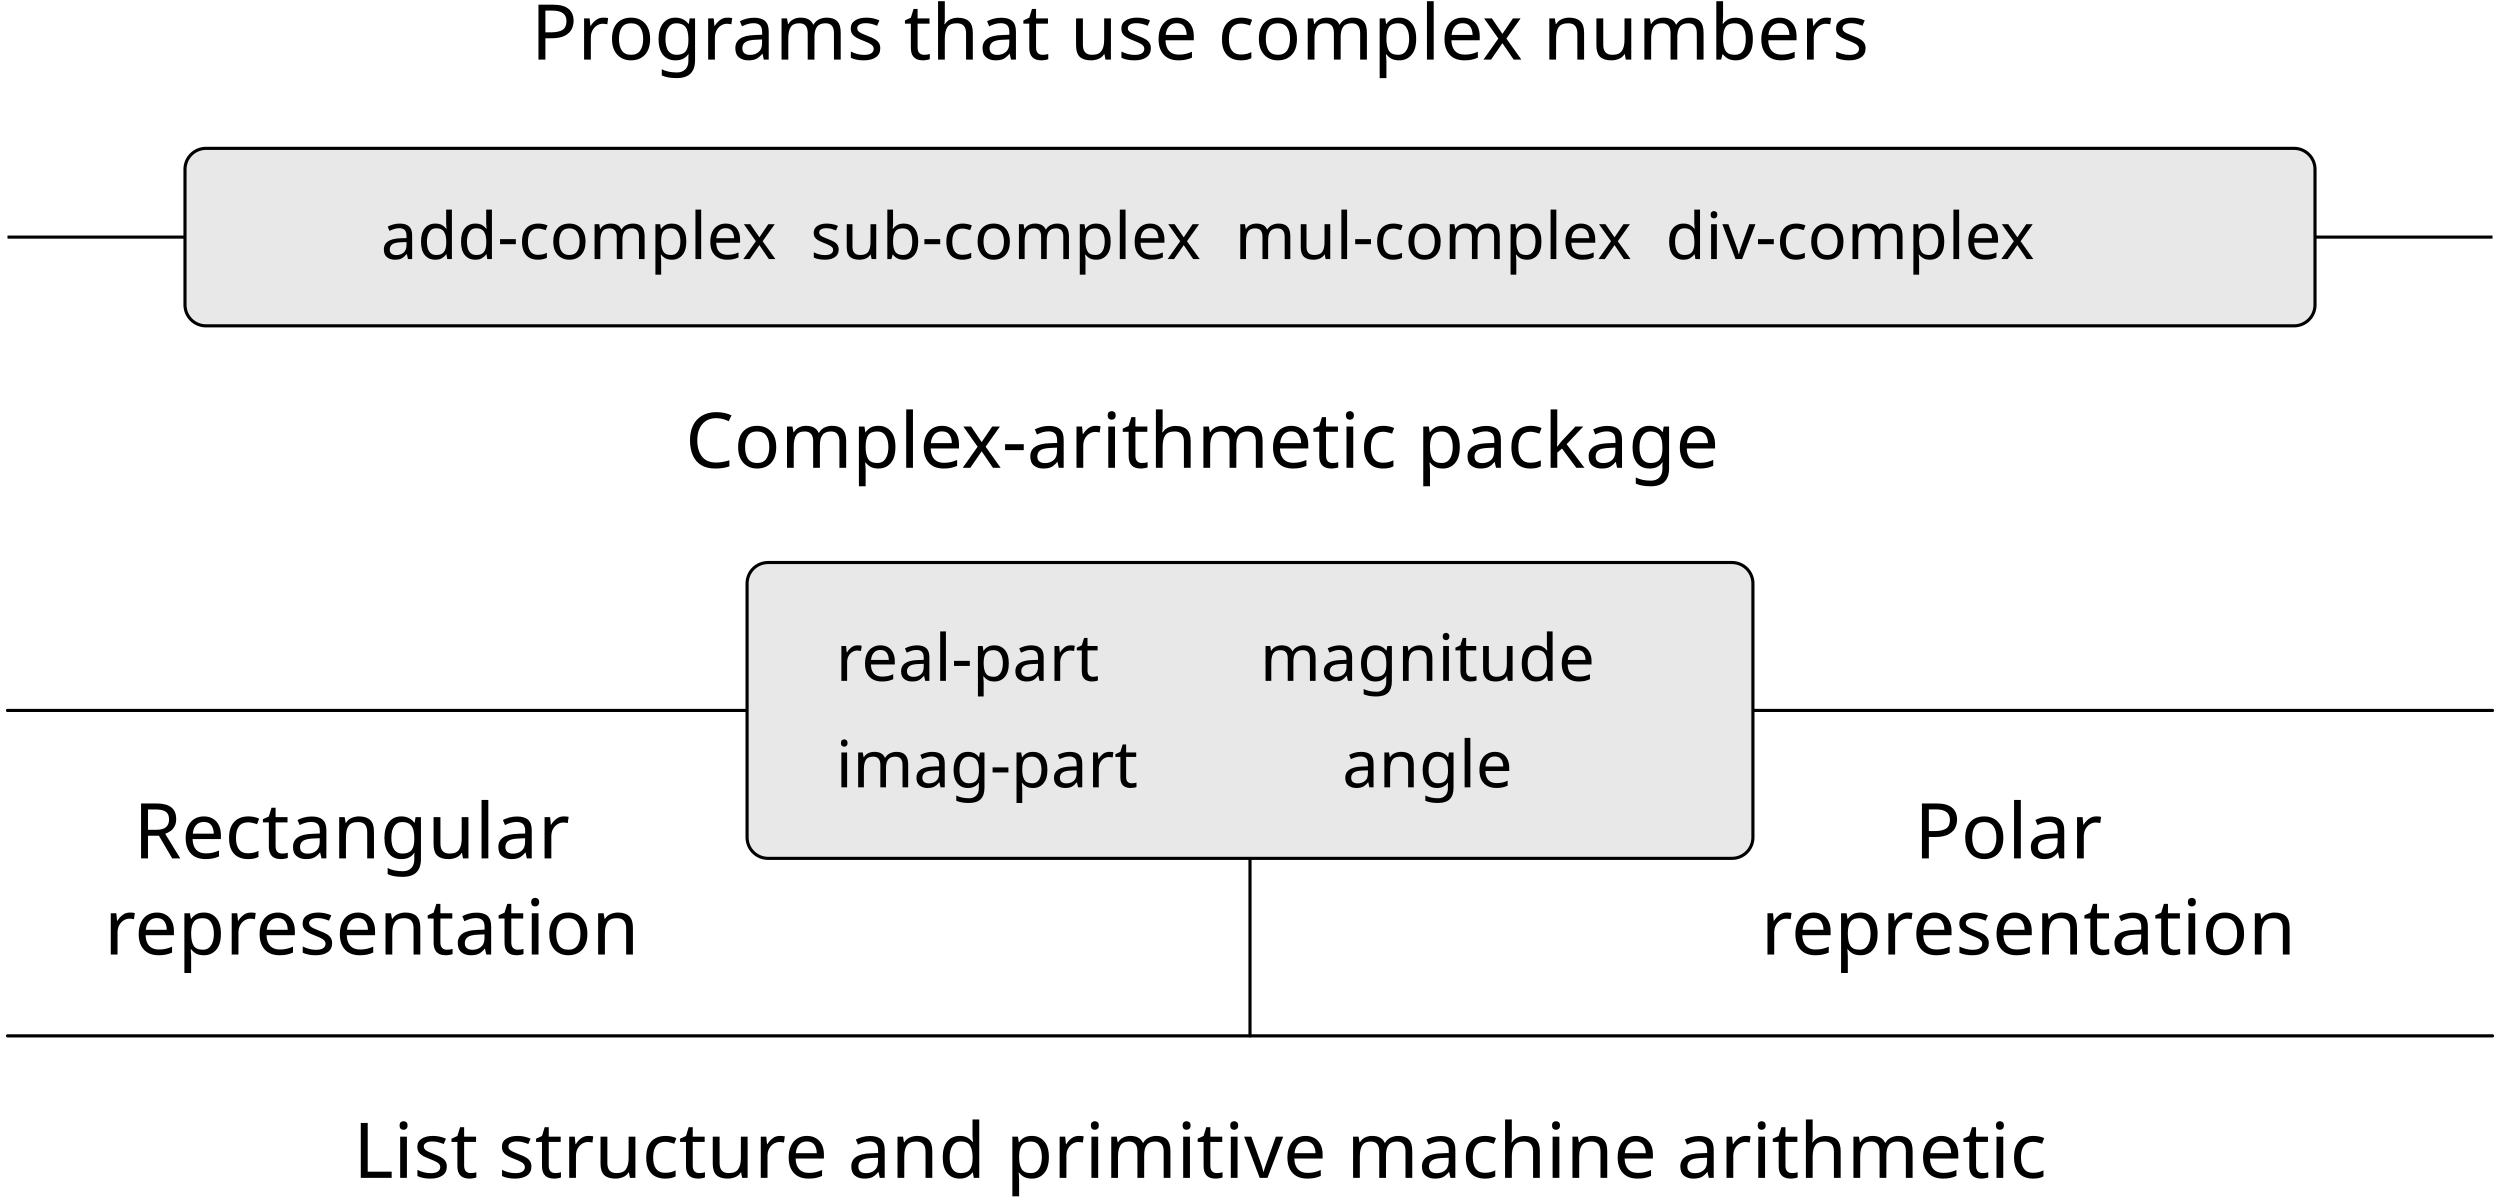
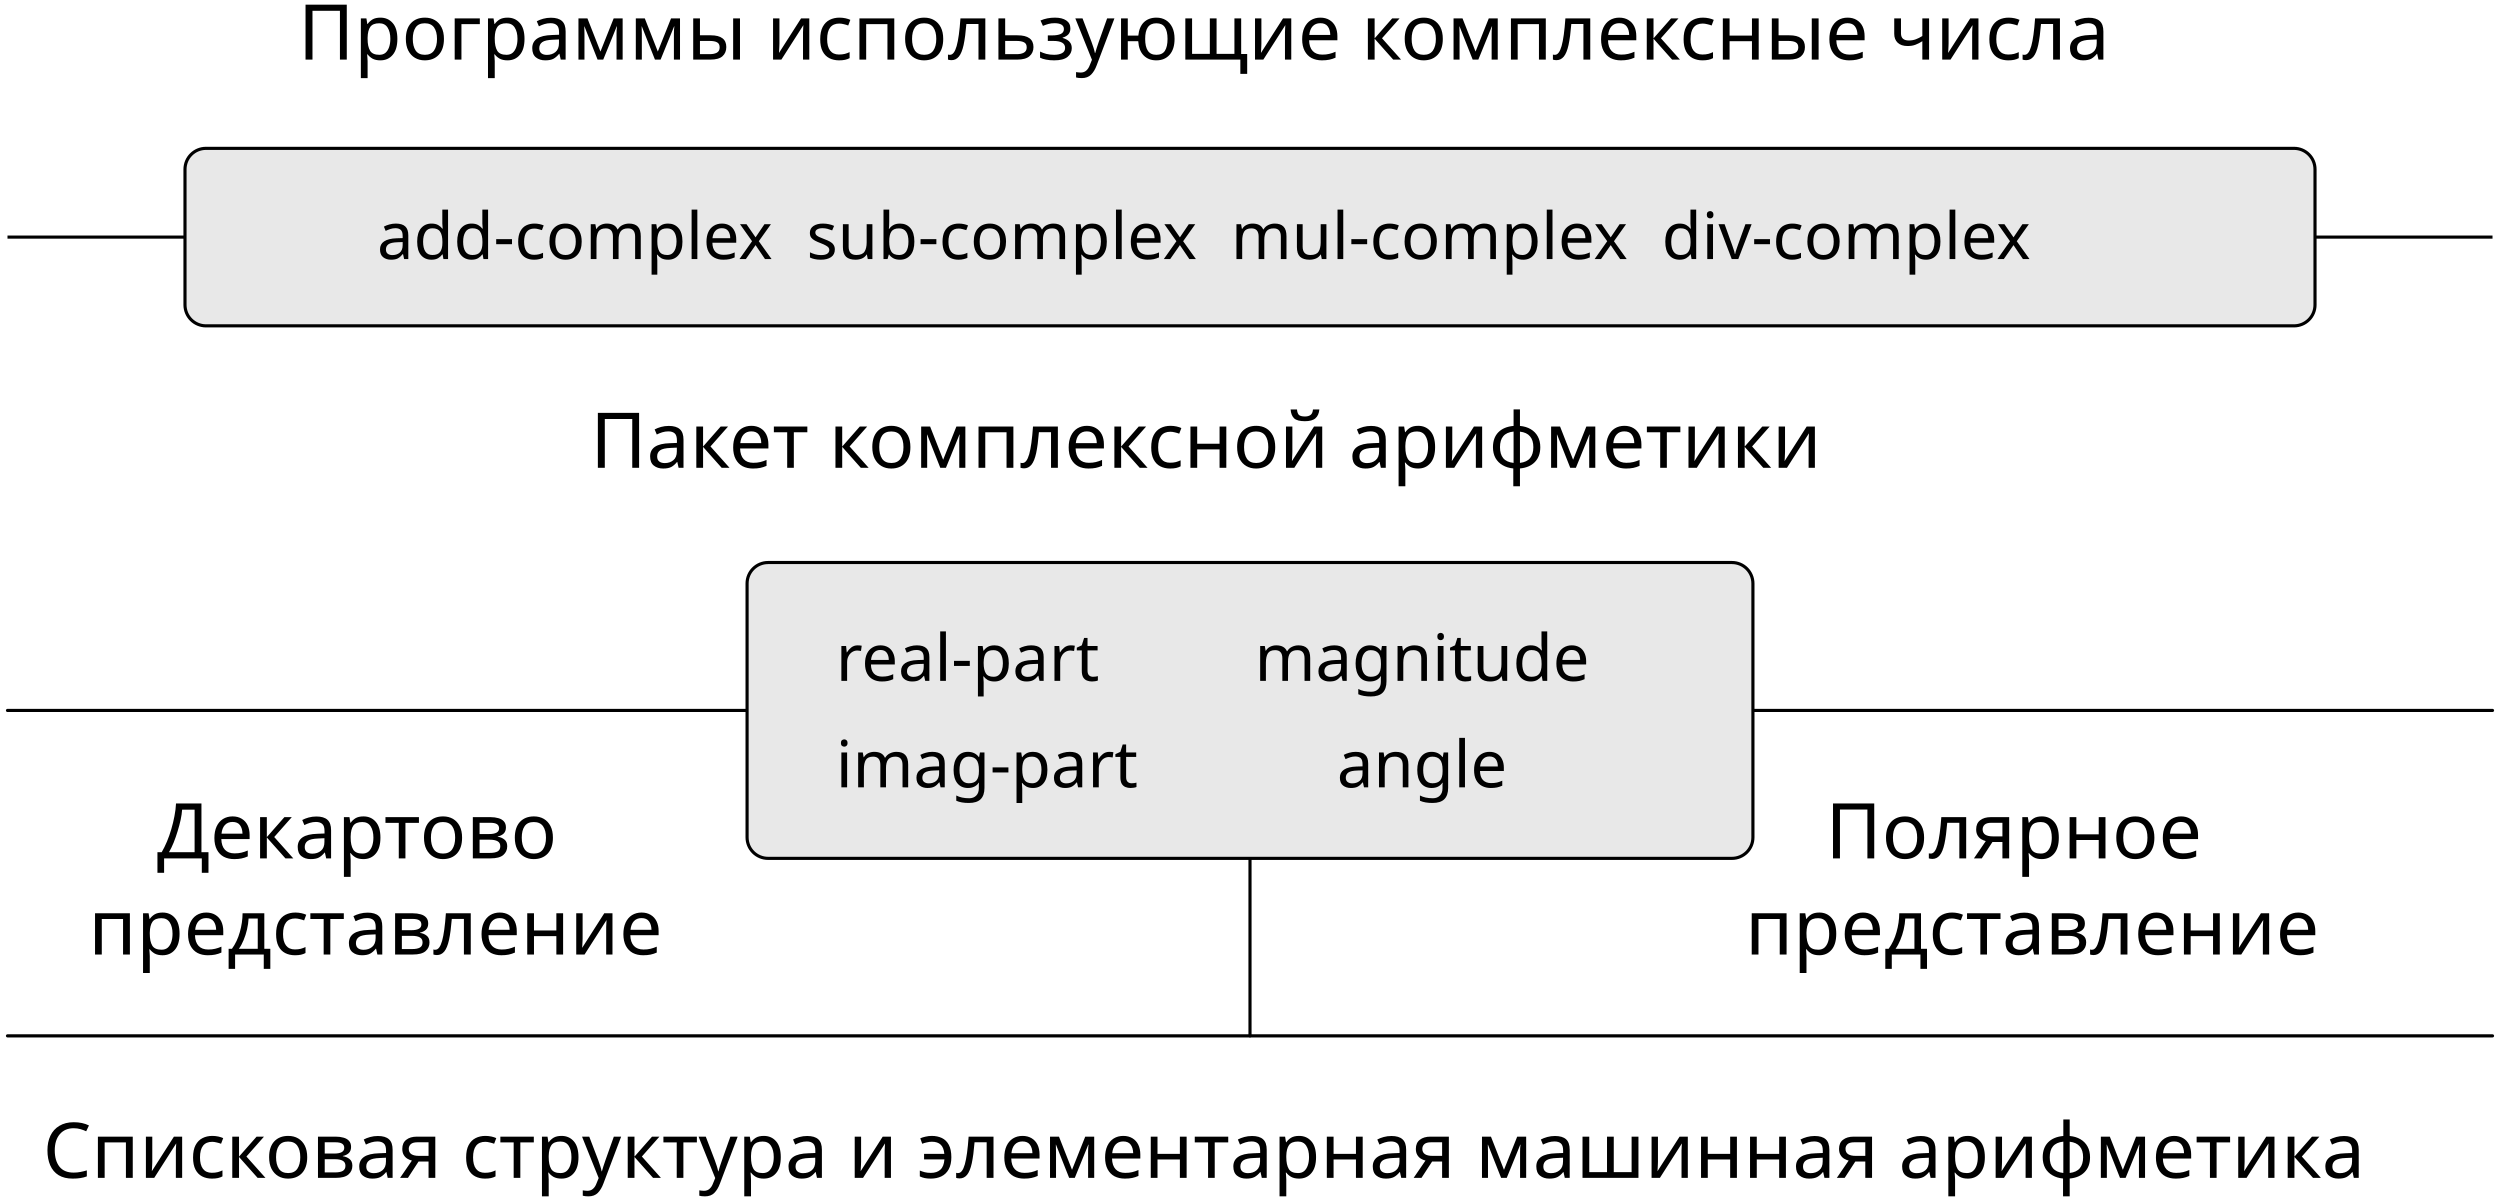
<svg xmlns="http://www.w3.org/2000/svg" width="422.531" height="203.129" id="svg2" version="1.1" style="display:inline">
  <defs id="defs4" />
  <g id="layer2" style="display:inline" transform="translate(-98.73425,-97.28818)">
    <rect style="fill:#e8e8e8;fill-opacity:1;stroke:#000000;stroke-width:0.531;stroke-linecap:round;stroke-linejoin:round;stroke-miterlimit:4;stroke-opacity:1;stroke-dasharray:none;stroke-dashoffset:0" id="rect3796" width="360" height="30" x="130" y="122.362" rx="3.543" ry="3.543" />
    <path style="fill:none;stroke:#000000;stroke-width:0.531;stroke-linecap:butt;stroke-linejoin:round;stroke-miterlimit:4;stroke-opacity:1;stroke-dasharray:none" d="m 130,137.362 -30,0" id="path3799" />
    <path style="fill:none;stroke:#000000;stroke-width:0.531;stroke-linecap:round;stroke-linejoin:round;stroke-miterlimit:4;stroke-opacity:1;stroke-dasharray:none" d="m 100,217.362 125,0 m 170,0 125,0" id="path3819" />
    <path style="fill:none;stroke:#000000;stroke-width:0.531;stroke-linecap:round;stroke-linejoin:round;stroke-miterlimit:4;stroke-opacity:1;stroke-dasharray:none" d="m 100,272.362 420,0" id="path3819-0" />
    <path style="fill:none;stroke:#000000;stroke-width:0.531;stroke-linecap:round;stroke-linejoin:round;stroke-miterlimit:4;stroke-opacity:1;stroke-dasharray:none" d="m 310,242.362 0,30" id="path3839" />
    <rect style="fill:#e8e8e8;fill-opacity:1;stroke:#000000;stroke-width:0.531;stroke-linecap:round;stroke-linejoin:round;stroke-miterlimit:4;stroke-opacity:1;stroke-dasharray:none;stroke-dashoffset:0" id="rect3796-9" width="170" height="50" x="225" y="192.362" rx="3.543" ry="3.543" />
    <path style="fill:none;stroke:#000000;stroke-width:0.531;stroke-linecap:butt;stroke-linejoin:round;stroke-miterlimit:4;stroke-opacity:1;stroke-dasharray:none;display:inline" d="m 520,137.362 -30,0" id="path3799-2" />
  </g>
  <g id="layer3" style="display:inline" transform="translate(-98.73425,-97.28818)">
-     <text xml:space="preserve" style="font-size:11px;font-style:normal;font-variant:normal;font-weight:normal;font-stretch:normal;text-align:center;line-height:125%;letter-spacing:0px;word-spacing:0px;text-anchor:middle;fill:#000000;fill-opacity:1;stroke:none;font-family:Inconsolata LGC;-inkscape-font-specification:Sans" x="310" y="141.076" id="text3000">
-       <tspan id="tspan3002" x="310" y="141.076">add-complex  sub-complex  mul-complex  div-complex</tspan>
+     <text xml:space="preserve" style="font-style:normal;font-variant:normal;font-weight:normal;font-stretch:normal;line-height:0%;font-family:'Inconsolata LGC';-inkscape-font-specification:Sans;text-align:center;letter-spacing:0px;word-spacing:0px;text-anchor:middle;fill:#000000;fill-opacity:1;stroke:none" x="310" y="141.076" id="text3000">
+       <tspan id="tspan3002" x="310" y="141.076" style="font-size:11px;line-height:1.25">add-complex  sub-complex  mul-complex  div-complex</tspan>
    </text>
-     <text xml:space="preserve" style="font-size:13px;font-style:normal;font-variant:normal;font-weight:normal;font-stretch:normal;text-align:center;line-height:125%;letter-spacing:0px;word-spacing:0px;text-anchor:middle;fill:#000000;fill-opacity:1;stroke:none;font-family:Linux Biolinum O;-inkscape-font-specification:Linux Biolinum O" x="310" y="107.362" id="text3004">
-       <tspan id="tspan3006" x="310" y="107.362">Programs that use complex numbers</tspan>
+     <text xml:space="preserve" style="font-style:normal;font-variant:normal;font-weight:normal;font-stretch:normal;line-height:0%;font-family:'Linux Biolinum O';-inkscape-font-specification:'Linux Biolinum O';text-align:center;letter-spacing:0px;word-spacing:0px;text-anchor:middle;fill:#000000;fill-opacity:1;stroke:none" x="310" y="107.362" id="text3004">
+       <tspan id="tspan3006" x="310" y="107.362" style="font-size:13px;line-height:1.25">Программы использующие комплексные числа</tspan>
    </text>
-     <text xml:space="preserve" style="font-size:13px;font-style:normal;font-variant:normal;font-weight:normal;font-stretch:normal;text-align:center;line-height:125%;letter-spacing:0px;word-spacing:0px;text-anchor:middle;fill:#000000;fill-opacity:1;stroke:none;font-family:Linux Biolinum O;-inkscape-font-specification:Linux Biolinum O" x="310.357" y="176.352" id="text3008">
-       <tspan id="tspan3010" x="310.357" y="176.352">Complex-arithmetic package</tspan>
+     <text xml:space="preserve" style="font-style:normal;font-variant:normal;font-weight:normal;font-stretch:normal;line-height:0%;font-family:'Linux Biolinum O';-inkscape-font-specification:'Linux Biolinum O';text-align:center;letter-spacing:0px;word-spacing:0px;text-anchor:middle;fill:#000000;fill-opacity:1;stroke:none" x="310.357" y="176.352" id="text3008">
+       <tspan id="tspan3010" x="310.357" y="176.352" style="font-size:13px;line-height:1.25">Пакет комплексной арифметики</tspan>
    </text>
-     <text xml:space="preserve" style="font-size:13px;font-style:normal;font-variant:normal;font-weight:normal;font-stretch:normal;text-align:center;line-height:125%;letter-spacing:0px;word-spacing:0px;text-anchor:middle;fill:#000000;fill-opacity:1;stroke:none;font-family:Linux Biolinum O;-inkscape-font-specification:Linux Biolinum O" x="170" y="242.362" id="text3012">
-       <tspan id="tspan3014" x="170" y="242.362">Rectangular</tspan>
-       <tspan x="170" y="258.612" id="tspan3016">representation</tspan>
+     <text xml:space="preserve" style="font-style:normal;font-variant:normal;font-weight:normal;font-stretch:normal;line-height:0%;font-family:'Linux Biolinum O';-inkscape-font-specification:'Linux Biolinum O';text-align:center;letter-spacing:0px;word-spacing:0px;text-anchor:middle;fill:#000000;fill-opacity:1;stroke:none" x="170" y="242.362" id="text3012">
+       <tspan x="170" y="242.362" id="tspan3016" style="font-size:13px;line-height:1.25">Декартово</tspan>
+       <tspan x="170" y="258.612" style="font-size:13px;line-height:1.25" id="tspan301">представление</tspan>
    </text>
-     <text xml:space="preserve" style="font-size:13px;font-style:normal;font-variant:normal;font-weight:normal;font-stretch:normal;text-align:center;line-height:125%;letter-spacing:0px;word-spacing:0px;text-anchor:middle;fill:#000000;fill-opacity:1;stroke:none;font-family:Linux Biolinum O;-inkscape-font-specification:Linux Biolinum O" x="450" y="242.362" id="text3018">
-       <tspan id="tspan3020" x="450" y="242.362">Polar</tspan>
-       <tspan x="450" y="258.612" id="tspan3022">representation</tspan>
+     <text xml:space="preserve" style="font-style:normal;font-variant:normal;font-weight:normal;font-stretch:normal;line-height:0%;font-family:'Linux Biolinum O';-inkscape-font-specification:'Linux Biolinum O';text-align:center;letter-spacing:0px;word-spacing:0px;text-anchor:middle;fill:#000000;fill-opacity:1;stroke:none" x="450" y="242.362" id="text3018">
+       <tspan x="450" y="242.362" id="tspan3022" style="font-size:13px;line-height:1.25">Полярное</tspan>
+       <tspan x="450" y="258.612" style="font-size:13px;line-height:1.25" id="tspan307">представление</tspan>
    </text>
-     <text xml:space="preserve" style="font-size:13px;font-style:normal;font-variant:normal;font-weight:normal;font-stretch:normal;text-align:center;line-height:125%;letter-spacing:0px;word-spacing:0px;text-anchor:middle;fill:#000000;fill-opacity:1;stroke:none;font-family:Linux Biolinum O;-inkscape-font-specification:Linux Biolinum O" x="310" y="296.362" id="text3024">
-       <tspan id="tspan3026" x="310" y="296.362">List structure and primitive machine arithmetic</tspan>
+     <text xml:space="preserve" style="font-style:normal;font-variant:normal;font-weight:normal;font-stretch:normal;line-height:0%;font-family:'Linux Biolinum O';-inkscape-font-specification:'Linux Biolinum O';text-align:center;letter-spacing:0px;word-spacing:0px;text-anchor:middle;fill:#000000;fill-opacity:1;stroke:none" x="310" y="296.362" id="text3024">
+       <tspan id="tspan3026" x="310" y="296.362" style="font-size:13px;line-height:1.25">Списковая структура и элементарная машинная арифметика</tspan>
    </text>
    <g id="g3783">
-       <text id="text3104" y="212.362" x="240" style="font-size:11px;font-style:normal;font-variant:normal;font-weight:normal;font-stretch:normal;text-align:start;line-height:125%;letter-spacing:0px;word-spacing:0px;text-anchor:start;fill:#000000;fill-opacity:1;stroke:none;font-family:Inconsolata LGC;-inkscape-font-specification:Inconsolata LGC" xml:space="preserve">
-         <tspan id="tspan3108" y="212.362" x="240">real-part</tspan>
+       <text id="text3104" y="212.362" x="240" style="font-style:normal;font-variant:normal;font-weight:normal;font-stretch:normal;line-height:0%;font-family:'Inconsolata LGC';-inkscape-font-specification:'Inconsolata LGC';text-align:start;letter-spacing:0px;word-spacing:0px;text-anchor:start;fill:#000000;fill-opacity:1;stroke:none" xml:space="preserve">
+         <tspan id="tspan3108" y="212.362" x="240" style="font-size:11px;line-height:1.25">real-part</tspan>
      </text>
-       <text id="text3112" y="230.362" x="240" style="font-size:11px;font-style:normal;font-variant:normal;font-weight:normal;font-stretch:normal;text-align:start;line-height:125%;letter-spacing:0px;word-spacing:0px;text-anchor:start;fill:#000000;fill-opacity:1;stroke:none;font-family:Inconsolata LGC;-inkscape-font-specification:Inconsolata LGC" xml:space="preserve">
-         <tspan y="230.362" x="240" id="tspan3114">imag-part</tspan>
+       <text id="text3112" y="230.362" x="240" style="font-style:normal;font-variant:normal;font-weight:normal;font-stretch:normal;line-height:0%;font-family:'Inconsolata LGC';-inkscape-font-specification:'Inconsolata LGC';text-align:start;letter-spacing:0px;word-spacing:0px;text-anchor:start;fill:#000000;fill-opacity:1;stroke:none" xml:space="preserve">
+         <tspan y="230.362" x="240" id="tspan3114" style="font-size:11px;line-height:1.25">imag-part</tspan>
      </text>
-       <text id="text3116" y="212.362" x="350" style="font-size:11px;font-style:normal;font-variant:normal;font-weight:normal;font-stretch:normal;text-align:center;line-height:125%;letter-spacing:0px;word-spacing:0px;text-anchor:middle;fill:#000000;fill-opacity:1;stroke:none;font-family:Inconsolata LGC;-inkscape-font-specification:Inconsolata LGC" xml:space="preserve">
-         <tspan y="212.362" x="350" id="tspan3118">magnitude</tspan>
+       <text id="text3116" y="212.362" x="350" style="font-style:normal;font-variant:normal;font-weight:normal;font-stretch:normal;line-height:0%;font-family:'Inconsolata LGC';-inkscape-font-specification:'Inconsolata LGC';text-align:center;letter-spacing:0px;word-spacing:0px;text-anchor:middle;fill:#000000;fill-opacity:1;stroke:none" xml:space="preserve">
+         <tspan y="212.362" x="350" id="tspan3118" style="font-size:11px;line-height:1.25">magnitude</tspan>
      </text>
-       <text id="text3120" y="230.362" x="350" style="font-size:11px;font-style:normal;font-variant:normal;font-weight:normal;font-stretch:normal;text-align:center;line-height:125%;letter-spacing:0px;word-spacing:0px;text-anchor:middle;fill:#000000;fill-opacity:1;stroke:none;font-family:Inconsolata LGC;-inkscape-font-specification:Inconsolata LGC" xml:space="preserve">
-         <tspan y="230.362" x="350" id="tspan3122">angle</tspan>
+       <text id="text3120" y="230.362" x="350" style="font-style:normal;font-variant:normal;font-weight:normal;font-stretch:normal;line-height:0%;font-family:'Inconsolata LGC';-inkscape-font-specification:'Inconsolata LGC';text-align:center;letter-spacing:0px;word-spacing:0px;text-anchor:middle;fill:#000000;fill-opacity:1;stroke:none" xml:space="preserve">
+         <tspan y="230.362" x="350" id="tspan3122" style="font-size:11px;line-height:1.25">angle</tspan>
      </text>
    </g>
  </g>
</svg>
